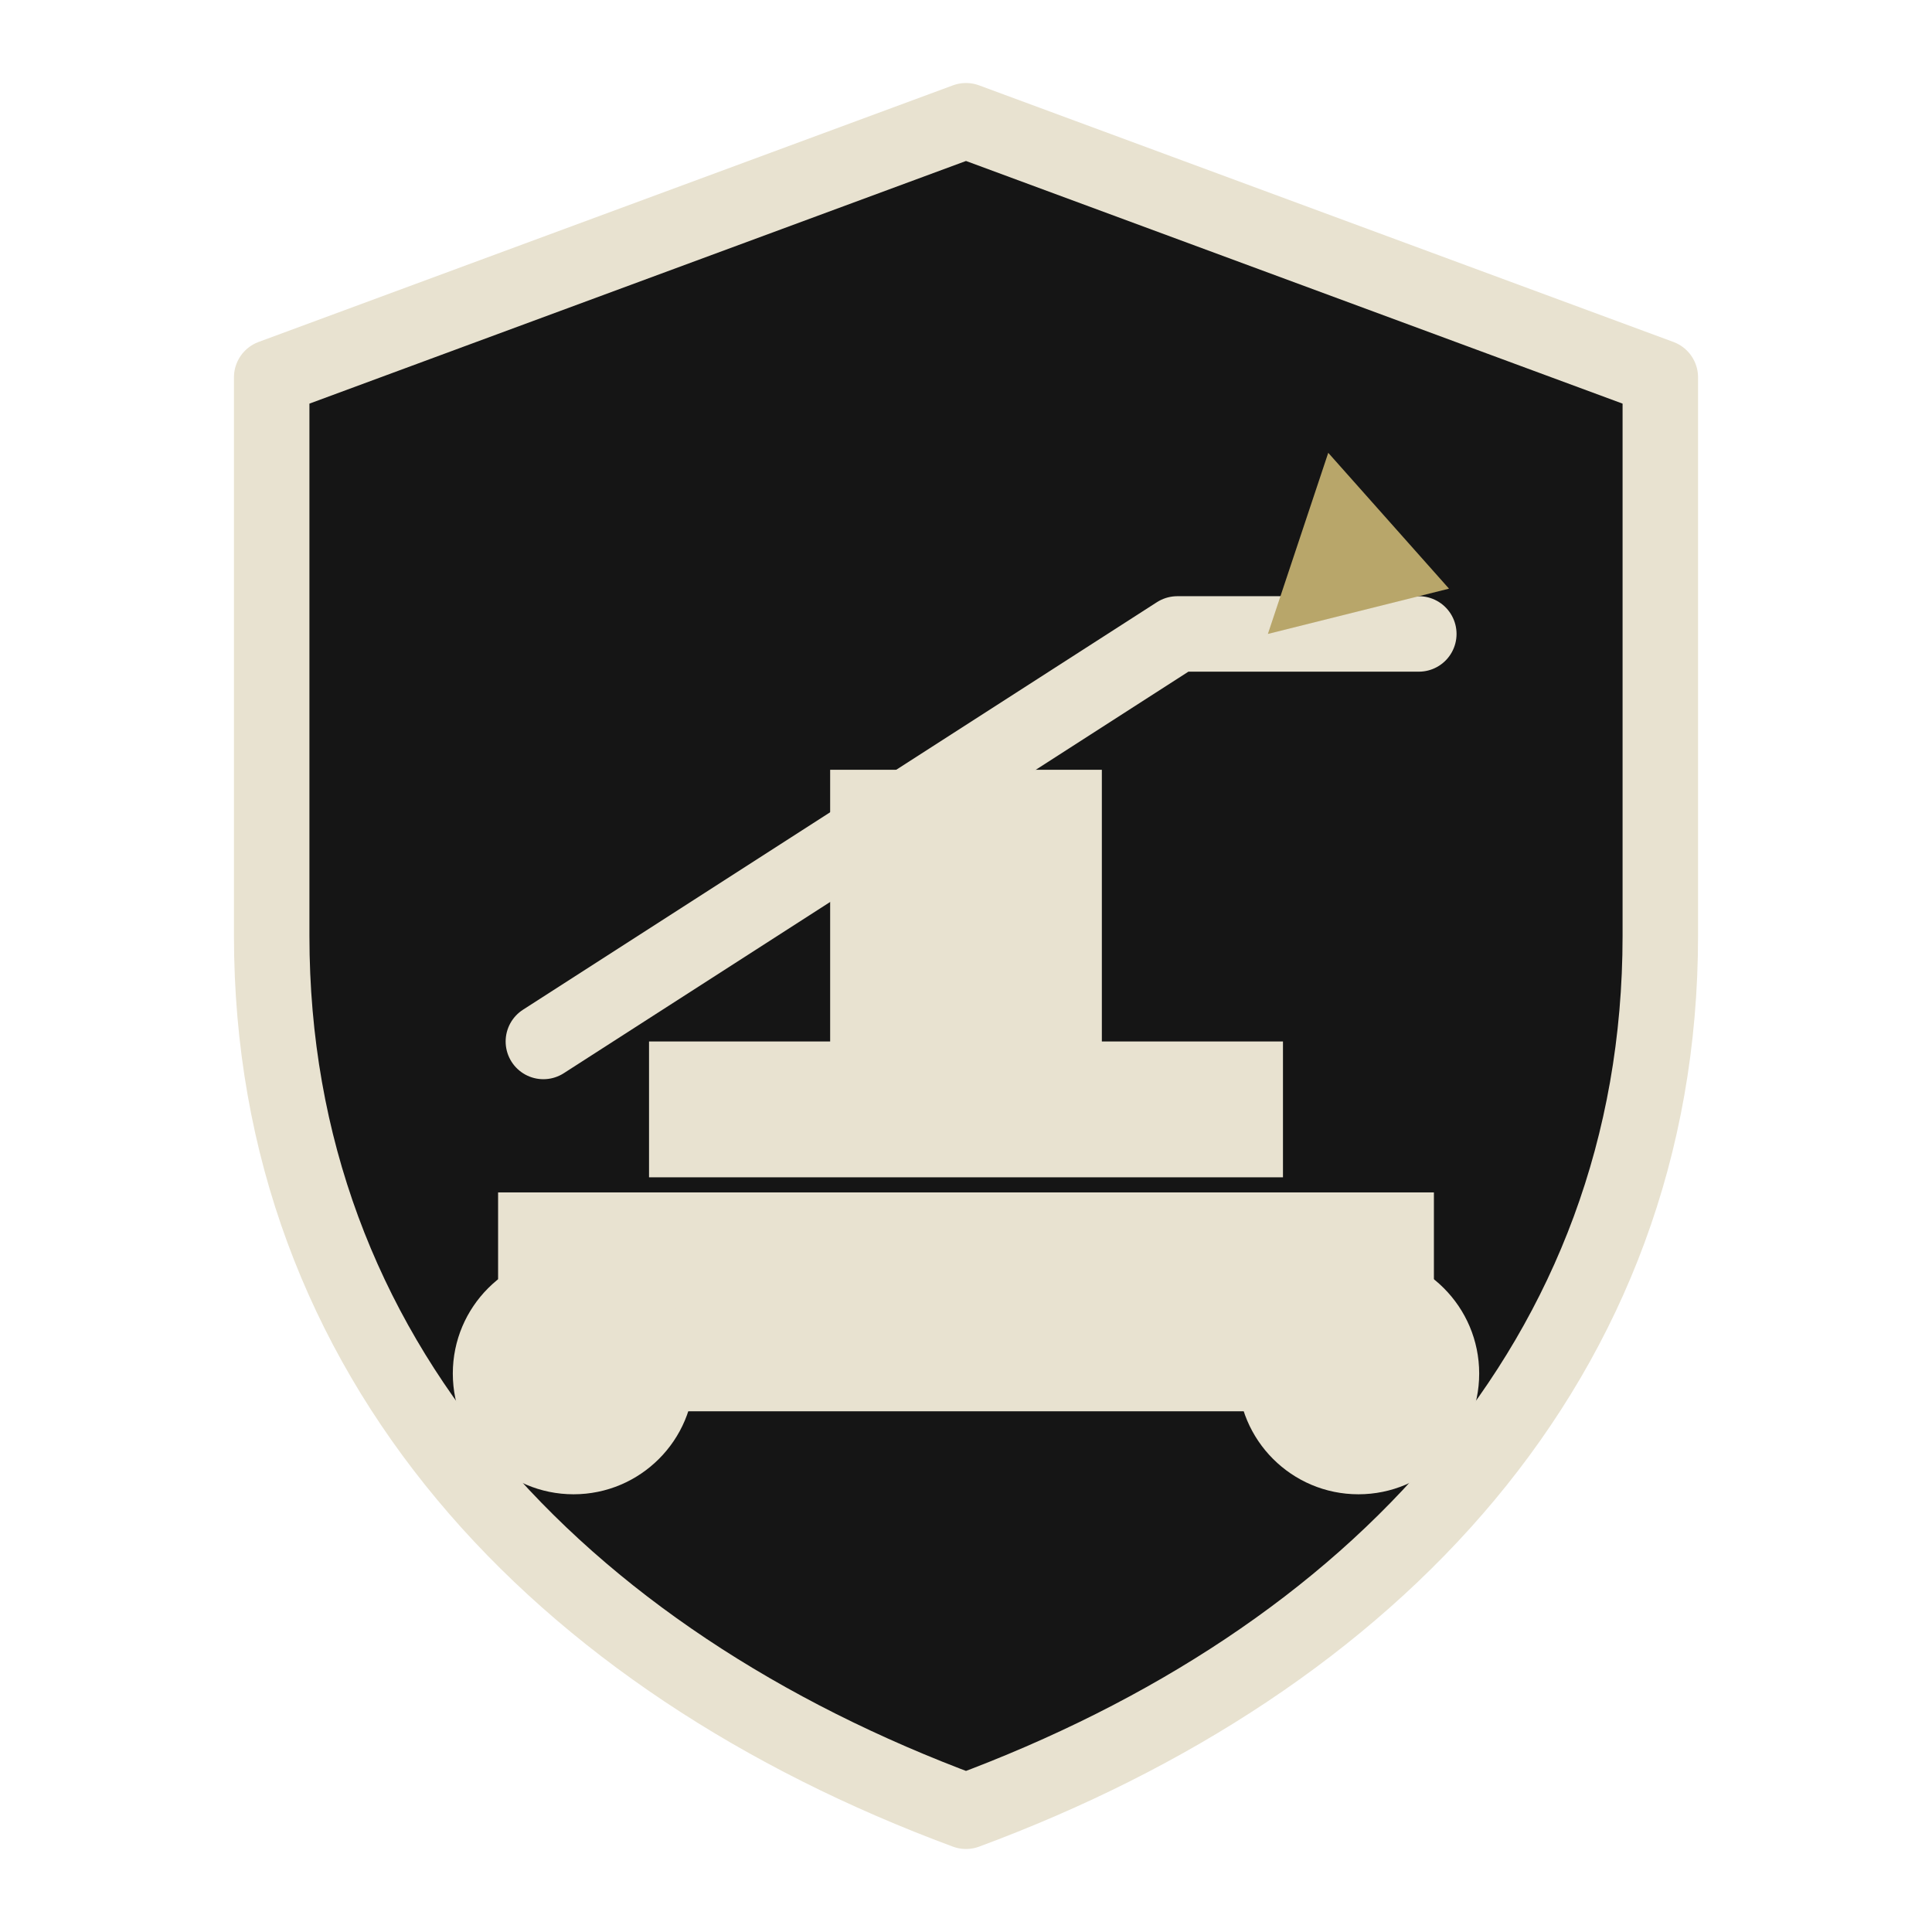
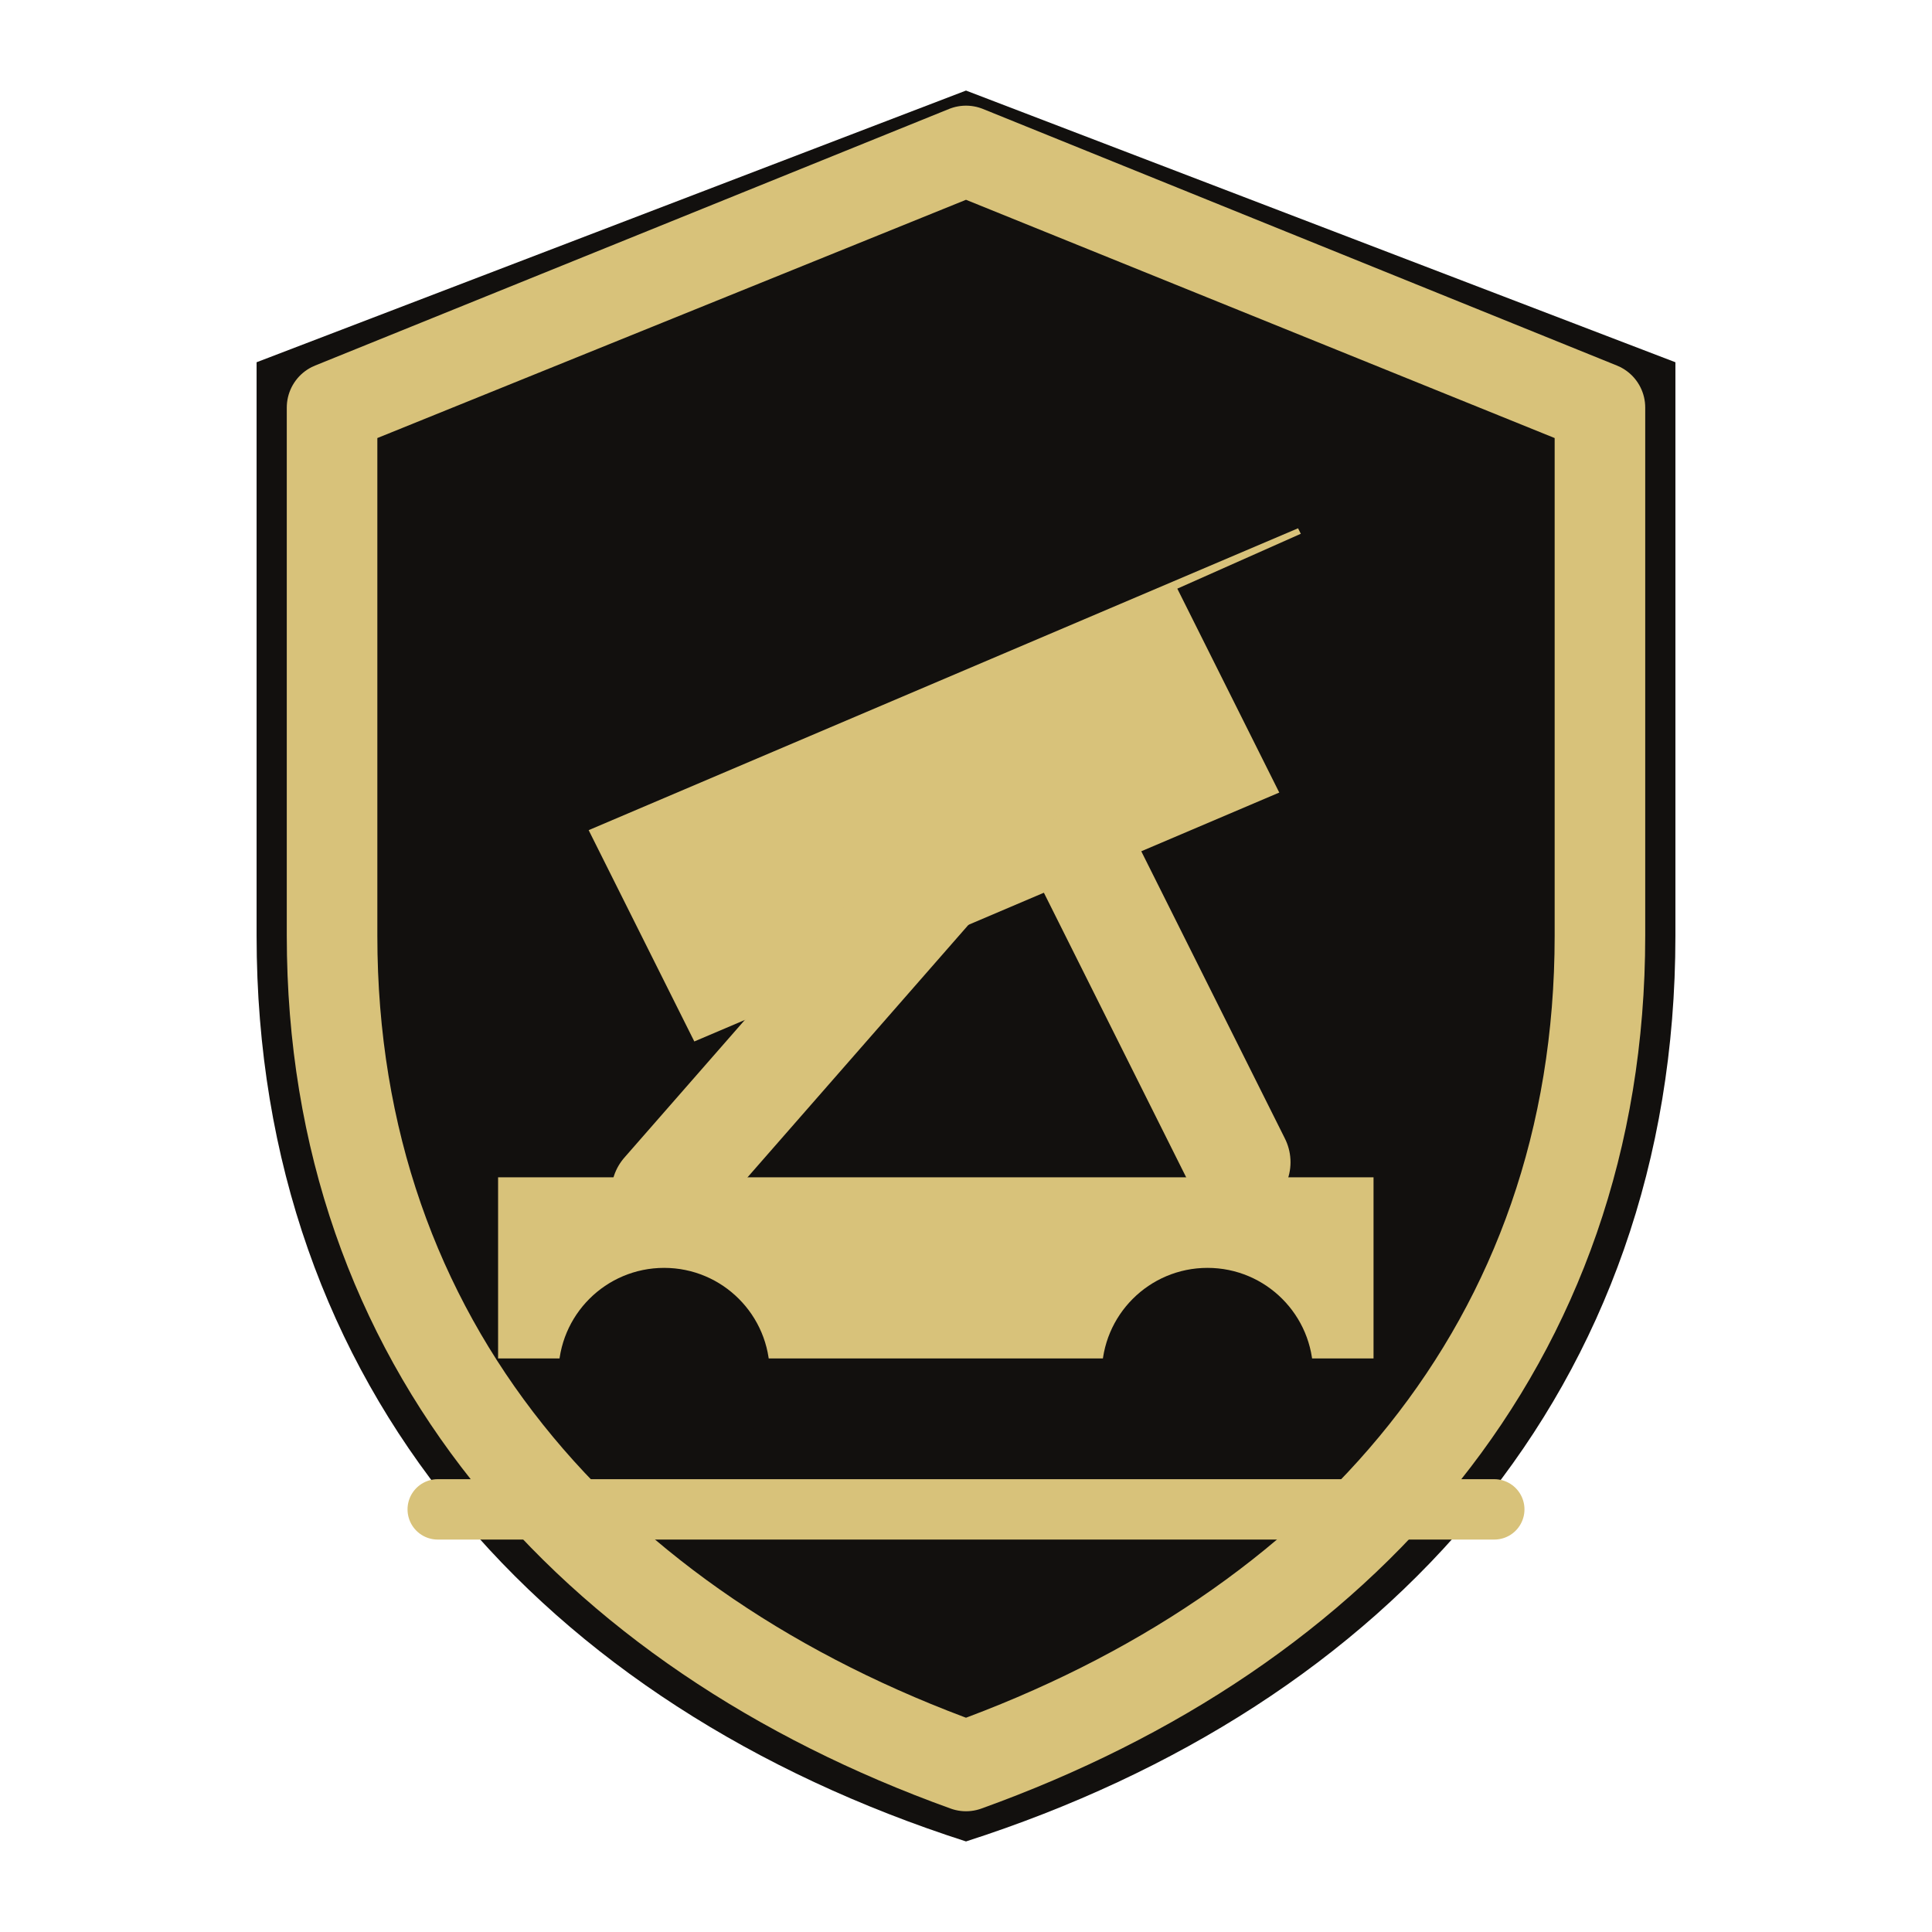
- <svg xmlns="http://www.w3.org/2000/svg" viewBox="0 0 128 128" role="img" aria-label="artillery icon">
+ <svg xmlns="http://www.w3.org/2000/svg" viewBox="0 0 128 128" role="img" aria-labelledby="title">
  <defs>
-     <style>.bg{fill:#151515}.fg{fill:#e8e2d0}.st{stroke:#e8e2d0;stroke-width:5;stroke-linecap:round;stroke-linejoin:round;fill:none}.dark{fill:#151515}.acc{fill:#b8a66a}</style>
+     <style>
+     .bg{fill:#12100e;}
+     .ring{fill:none;stroke:#d8c27a;stroke-width:6;stroke-linejoin:round;}
+     .gold{fill:#d8c27a;}
+     .dark{fill:#12100e;}
+     .line{fill:none;stroke:#d8c27a;stroke-width:7;stroke-linecap:round;stroke-linejoin:round;}
+     .thin{fill:none;stroke:#d8c27a;stroke-width:4;stroke-linecap:round;stroke-linejoin:round;}
+     .cut{fill:none;stroke:#12100e;stroke-width:6;stroke-linecap:round;stroke-linejoin:round;}
+   </style>
  </defs>
-   <path class="bg" d="M64 6 112 24v38c0 30-20 50-48 60C36 112 16 92 16 62V24L64 6Z" />
-   <path class="st" d="M64 8 110 25v37c0 28-19 48-46 58-27-10-46-30-46-58V25L64 8Z" />
-   <path class="fg" d="M33 79h62v10H33zM43 69h42v9H43zM55 51h18v18H55z" />
-   <path class="st" d="M36 69 78 42M78 42h16M34 91h60" />
-   <circle class="fg" cx="38" cy="91" r="8" />
-   <circle class="fg" cx="90" cy="91" r="8" />
-   <path class="acc" d="M88 30l8 9-12 3z" />
+   <path class="bg" d="M64 6 111 24v38c0 30-19 51-47 60C36 113 17 92 17 62V24L64 6Z" />
+   <path class="ring" d="M64 10 106 27v35c0 27-17 46-42 55-25-9-42-28-42-55V27L64 10Z" />
+   <path class="gold" d="M33 78h58v12H33z" />
+   <circle class="dark" cx="44" cy="91" r="7" />
+   <circle class="dark" cx="80" cy="91" r="7" />
+   <path class="gold" d="M39 55 86 35l7 14-47 20z" />
+   <path class="dark" d="M78 39l9-4 7 14-9 4z" />
+   <path class="line" d="M44 79 65 55M82 77 72 57" />
+   <path class="thin" d="M29 100h70" />
</svg>
